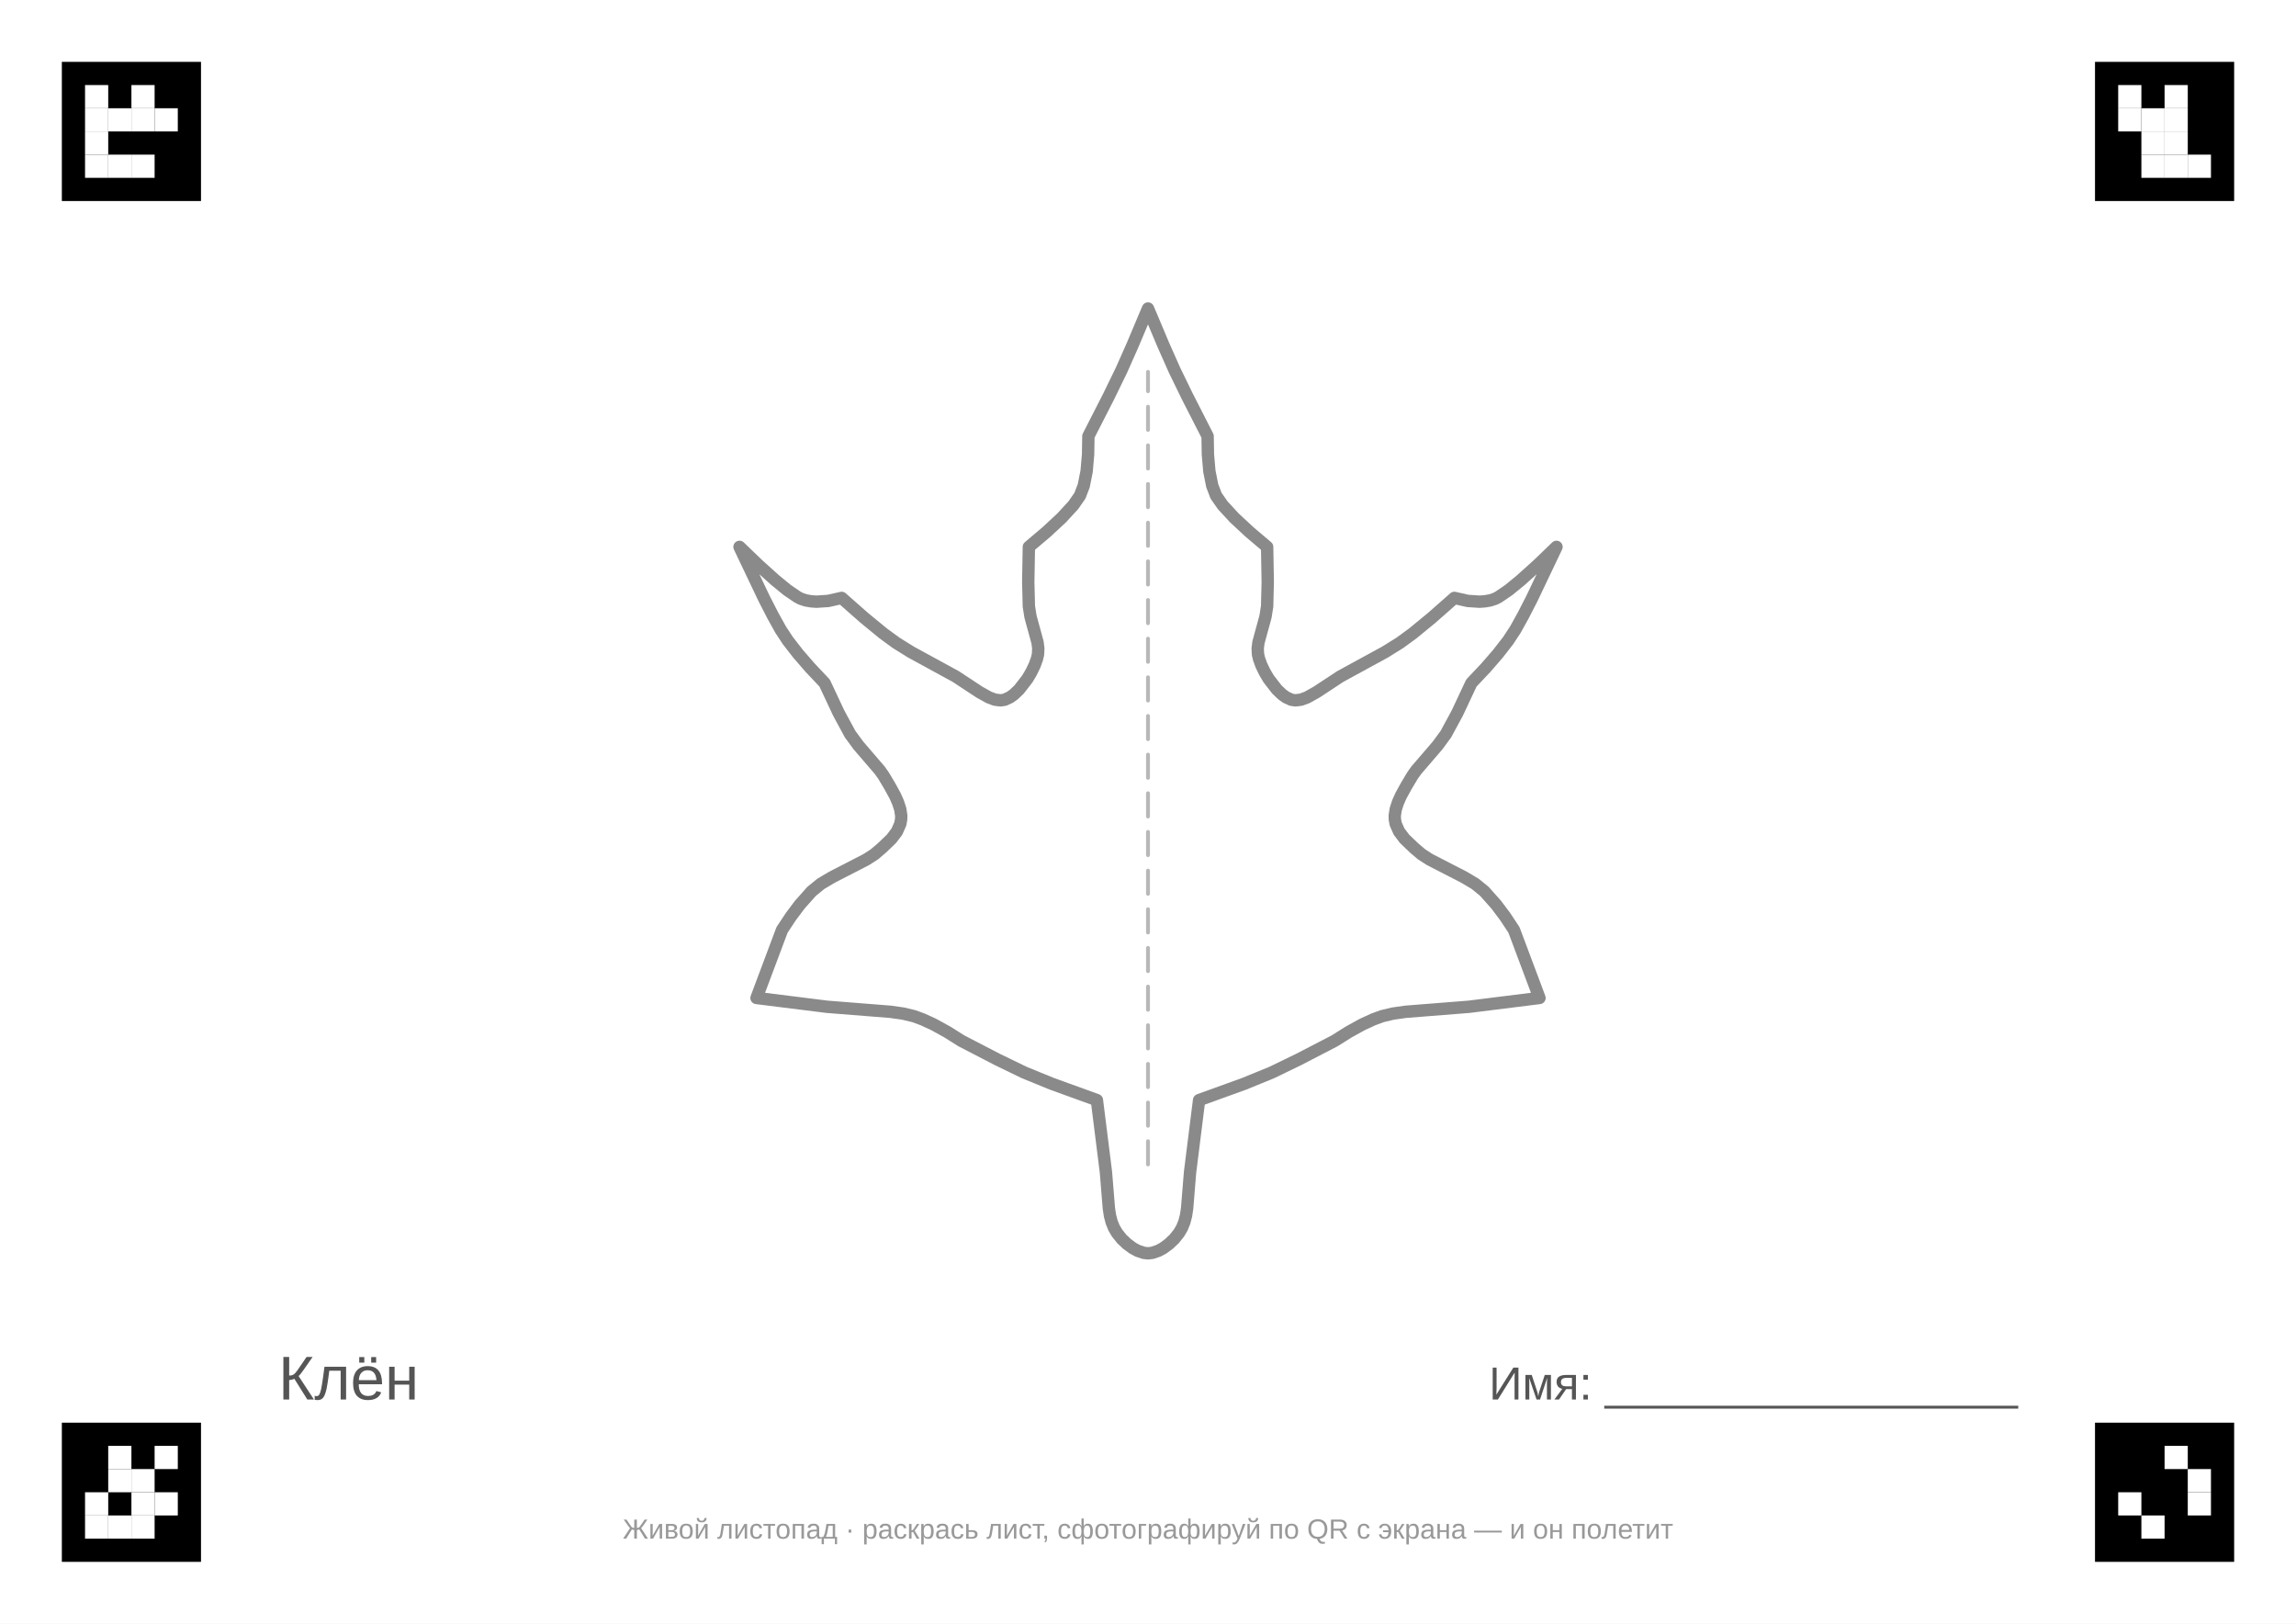
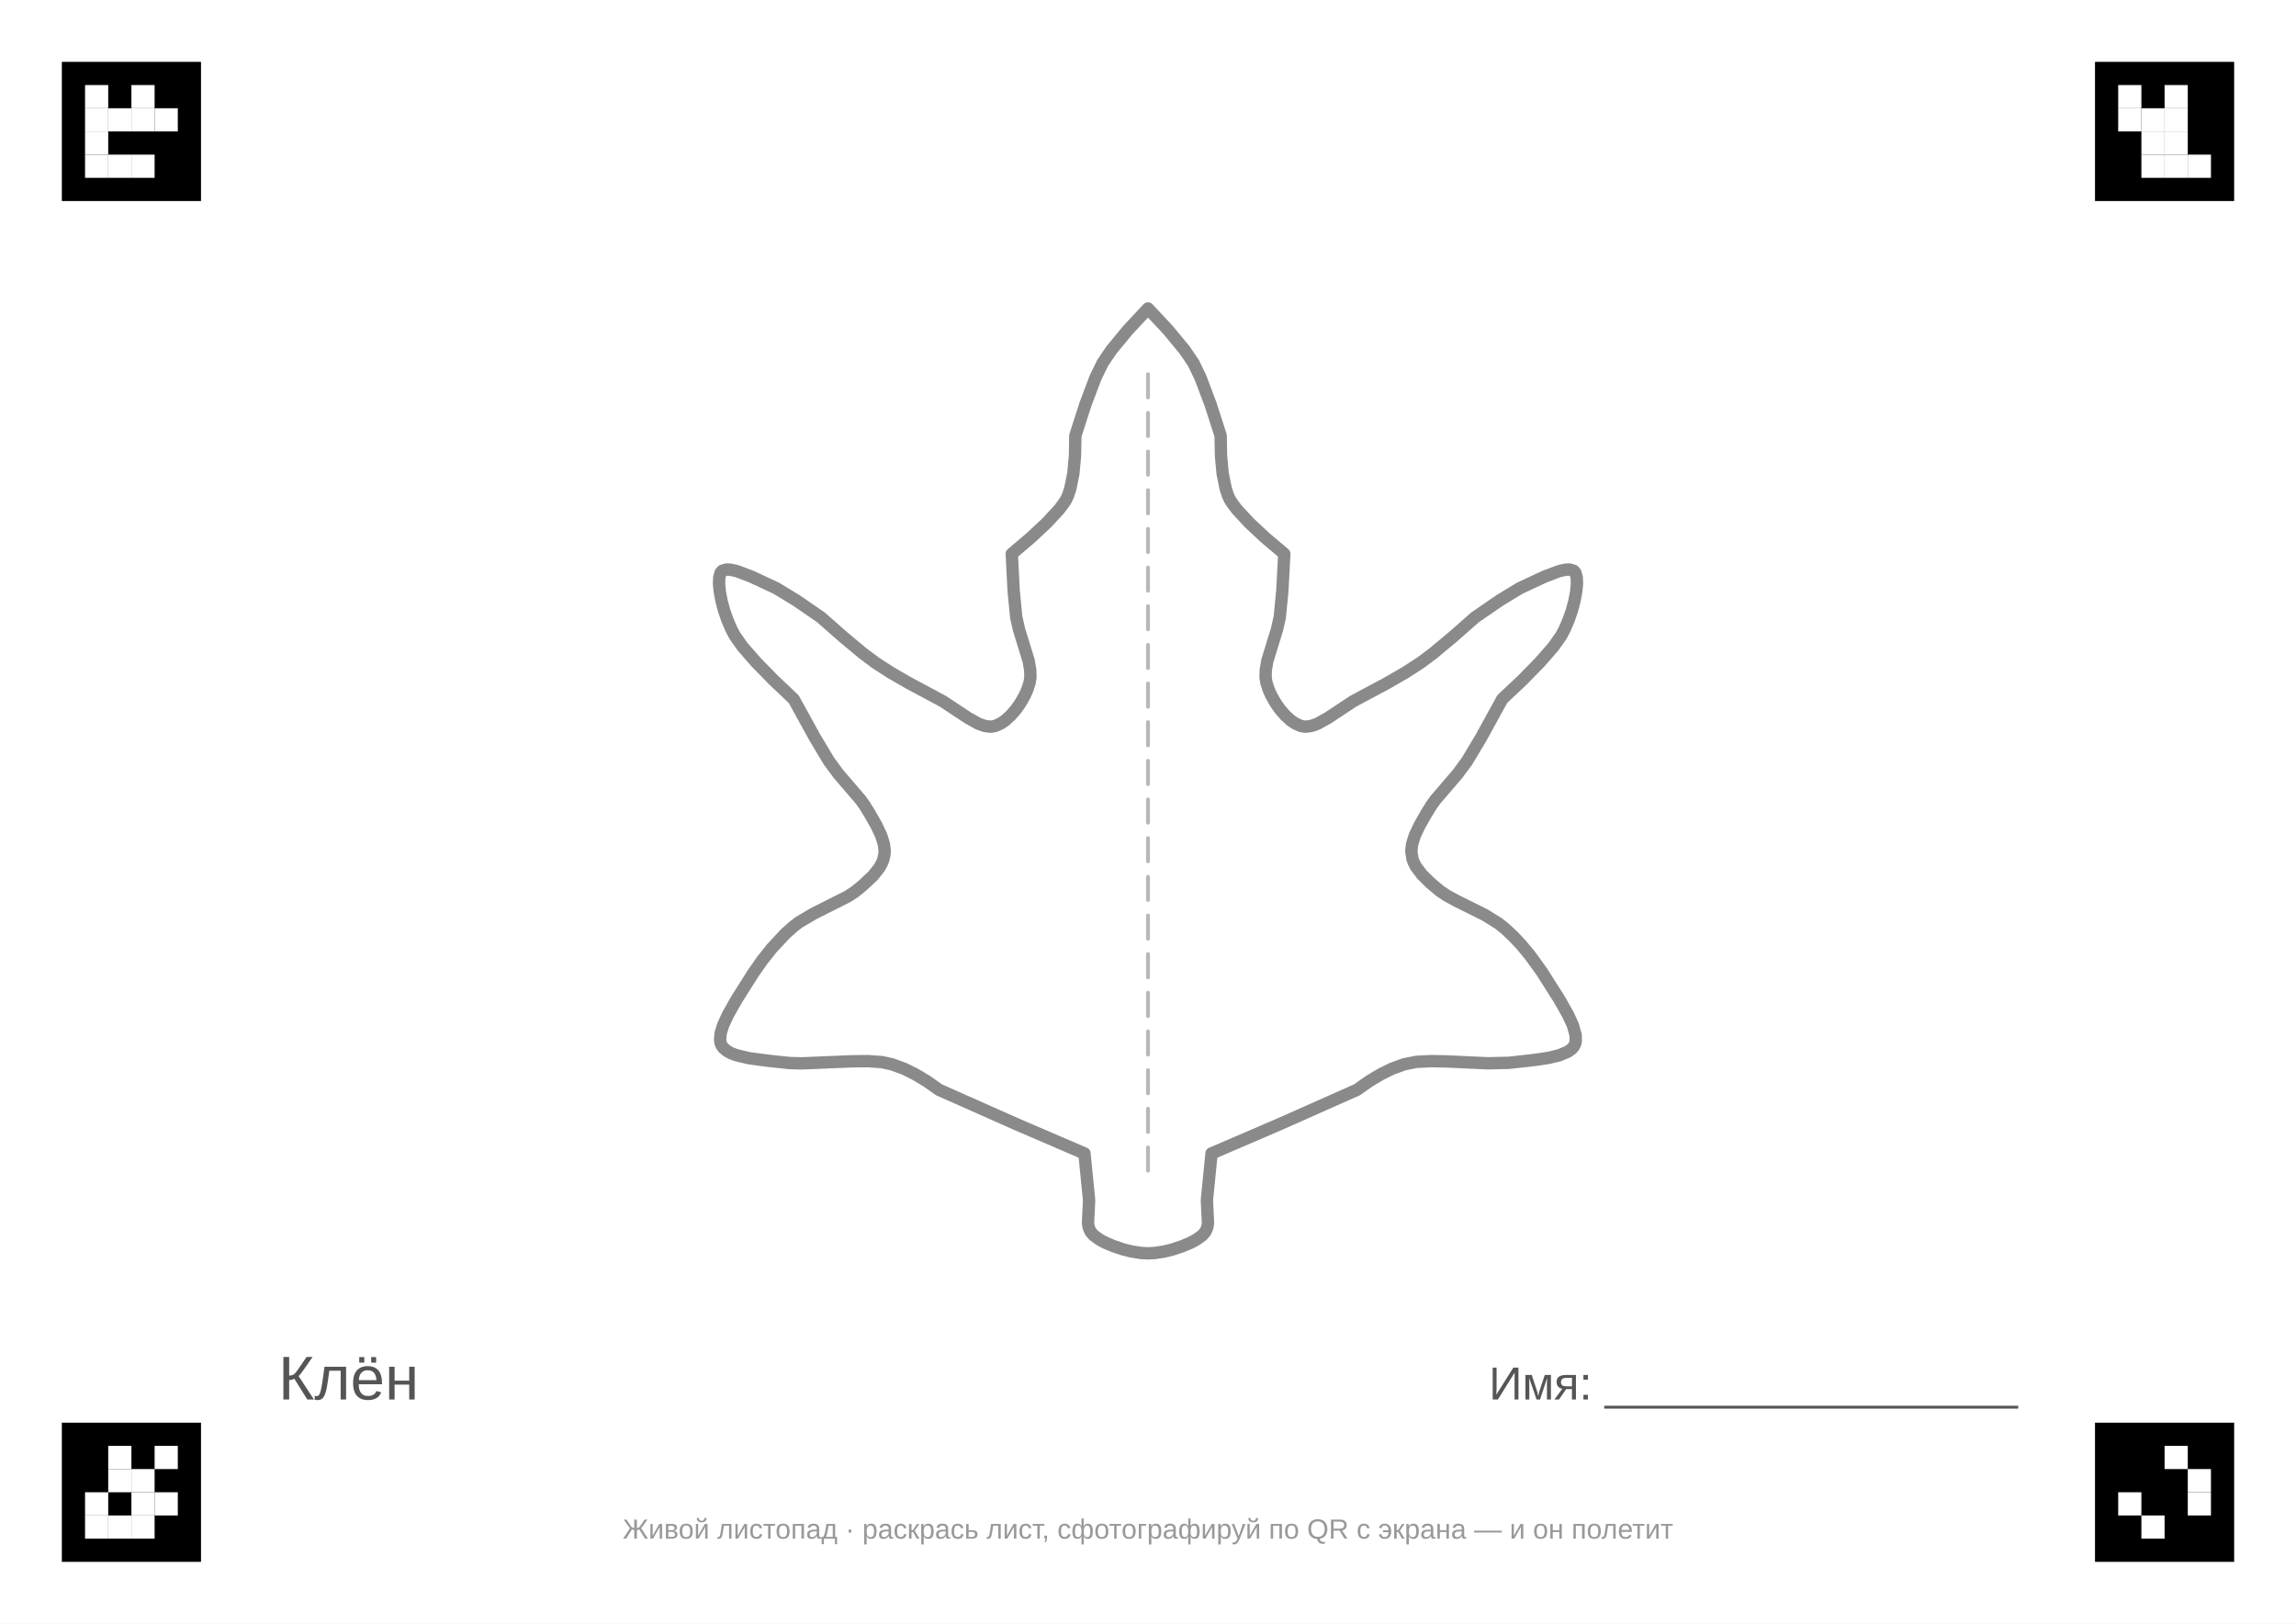
<svg xmlns="http://www.w3.org/2000/svg" viewBox="0 0 297 210" width="297mm" height="210mm">
  <rect width="297" height="210" fill="#fff" />
  <rect x="8" y="8" width="18" height="18" fill="#000" />
  <rect x="11" y="11" width="3" height="3" fill="#fff" />
  <rect x="17" y="11" width="3" height="3" fill="#fff" />
  <rect x="11" y="14" width="3" height="3" fill="#fff" />
  <rect x="14" y="14" width="3" height="3" fill="#fff" />
  <rect x="17" y="14" width="3" height="3" fill="#fff" />
  <rect x="20" y="14" width="3" height="3" fill="#fff" />
  <rect x="11" y="17" width="3" height="3" fill="#fff" />
  <rect x="11" y="20" width="3" height="3" fill="#fff" />
  <rect x="14" y="20" width="3" height="3" fill="#fff" />
  <rect x="17" y="20" width="3" height="3" fill="#fff" />
  <rect x="271" y="8" width="18" height="18" fill="#000" />
  <rect x="274" y="11" width="3" height="3" fill="#fff" />
  <rect x="280" y="11" width="3" height="3" fill="#fff" />
  <rect x="274" y="14" width="3" height="3" fill="#fff" />
  <rect x="277" y="14" width="3" height="3" fill="#fff" />
  <rect x="280" y="14" width="3" height="3" fill="#fff" />
  <rect x="277" y="17" width="3" height="3" fill="#fff" />
  <rect x="280" y="17" width="3" height="3" fill="#fff" />
  <rect x="277" y="20" width="3" height="3" fill="#fff" />
  <rect x="280" y="20" width="3" height="3" fill="#fff" />
  <rect x="283" y="20" width="3" height="3" fill="#fff" />
  <rect x="8" y="184" width="18" height="18" fill="#000" />
  <rect x="14" y="187" width="3" height="3" fill="#fff" />
  <rect x="20" y="187" width="3" height="3" fill="#fff" />
  <rect x="14" y="190" width="3" height="3" fill="#fff" />
  <rect x="17" y="190" width="3" height="3" fill="#fff" />
  <rect x="11" y="193" width="3" height="3" fill="#fff" />
  <rect x="17" y="193" width="3" height="3" fill="#fff" />
  <rect x="20" y="193" width="3" height="3" fill="#fff" />
  <rect x="11" y="196" width="3" height="3" fill="#fff" />
  <rect x="14" y="196" width="3" height="3" fill="#fff" />
  <rect x="17" y="196" width="3" height="3" fill="#fff" />
  <rect x="271" y="184" width="18" height="18" fill="#000" />
  <rect x="280" y="187" width="3" height="3" fill="#fff" />
  <rect x="283" y="190" width="3" height="3" fill="#fff" />
  <rect x="274" y="193" width="3" height="3" fill="#fff" />
  <rect x="283" y="193" width="3" height="3" fill="#fff" />
  <rect x="277" y="196" width="3" height="3" fill="#fff" />
-   <path id="contour" d="M 148.5 39.9 L 150.48 44.6 L 151.93 47.87 L 153.57 51.24 L 156.21 56.41 L 156.25 58.78 L 156.44 60.96 L 156.81 62.82 L 157.31 64.12 L 158.16 65.34 L 159.67 66.98 L 161.63 68.8 L 163.91 70.73 L 163.99 75.27 L 163.91 78.43 L 163.7 79.75 L 162.79 83.08 L 162.69 83.87 L 162.73 84.65 L 162.87 85.23 L 163.17 86.05 L 163.59 86.92 L 164.1 87.79 L 165.17 89.17 L 165.84 89.81 L 166.35 90.18 L 167.04 90.5 L 167.56 90.58 L 168.3 90.49 L 169.08 90.2 L 170.31 89.51 L 173.38 87.49 L 179.17 84.33 L 181.08 83.14 L 182.75 81.92 L 185.2 79.91 L 188.13 77.33 L 189.86 77.72 L 191.38 77.82 L 192.08 77.77 L 192.77 77.65 L 193.43 77.43 L 193.85 77.21 L 195.17 76.31 L 196.72 75.04 L 198.92 73.06 L 201.34 70.73 L 198.15 77.43 L 197.02 79.63 L 196.01 81.45 L 195.08 82.86 L 193.76 84.56 L 192.19 86.37 L 190.33 88.34 L 188.5 92.24 L 187.03 94.95 L 185.96 96.41 L 183.21 99.61 L 182.73 100.28 L 181.9 101.67 L 181.22 102.91 L 180.83 103.79 L 180.55 104.65 L 180.42 105.48 L 180.43 105.95 L 180.54 106.56 L 180.98 107.55 L 181.68 108.48 L 182.92 109.67 L 183.9 110.5 L 184.94 111.17 L 189.37 113.45 L 190.82 114.31 L 192.01 115.28 L 193.54 117 L 194.71 118.56 L 195.84 120.27 L 199.14 129.07 L 190.02 130.21 L 181.81 130.86 L 180.19 131.09 L 178.77 131.43 L 177.63 131.85 L 176.22 132.5 L 174.46 133.47 L 172.65 134.61 L 167.98 137.03 L 164.49 138.72 L 160.94 140.17 L 155.11 142.28 L 153.94 151.61 L 153.56 156.29 L 153.42 157.21 L 153.2 158.06 L 152.9 158.8 L 152.51 159.46 L 151.9 160.23 L 151.2 160.89 L 150.45 161.44 L 149.84 161.77 L 149.08 162.03 L 148.5 162.1 L 147.92 162.03 L 147.16 161.77 L 146.55 161.44 L 145.8 160.89 L 145.1 160.23 L 144.49 159.46 L 144.1 158.8 L 143.8 158.06 L 143.58 157.21 L 143.44 156.29 L 143.06 151.61 L 141.89 142.28 L 136.06 140.17 L 132.51 138.72 L 129.02 137.03 L 124.35 134.61 L 122.54 133.47 L 120.78 132.5 L 119.37 131.85 L 118.23 131.43 L 116.81 131.09 L 115.19 130.86 L 106.98 130.21 L 97.86 129.07 L 101.16 120.27 L 102.29 118.56 L 103.46 117 L 104.99 115.28 L 106.18 114.31 L 107.63 113.45 L 112.06 111.17 L 113.1 110.5 L 114.08 109.67 L 115.32 108.48 L 116.02 107.55 L 116.46 106.56 L 116.57 105.95 L 116.58 105.48 L 116.45 104.65 L 116.17 103.79 L 115.78 102.91 L 115.1 101.67 L 114.27 100.28 L 113.79 99.61 L 111.04 96.41 L 109.97 94.95 L 108.5 92.24 L 106.67 88.34 L 104.81 86.37 L 103.24 84.56 L 101.92 82.86 L 100.99 81.45 L 99.98 79.63 L 98.85 77.43 L 95.66 70.73 L 98.08 73.06 L 100.28 75.04 L 101.83 76.31 L 103.15 77.21 L 103.57 77.43 L 104.23 77.65 L 104.92 77.77 L 105.62 77.82 L 107.14 77.72 L 108.87 77.33 L 111.8 79.91 L 114.25 81.92 L 115.92 83.14 L 117.83 84.33 L 123.62 87.49 L 126.69 89.51 L 127.92 90.2 L 128.7 90.49 L 129.44 90.58 L 129.96 90.5 L 130.65 90.18 L 131.16 89.81 L 131.83 89.17 L 132.9 87.79 L 133.41 86.92 L 133.83 86.05 L 134.13 85.23 L 134.27 84.65 L 134.31 83.87 L 134.21 83.08 L 133.3 79.75 L 133.09 78.43 L 133.01 75.27 L 133.09 70.73 L 135.37 68.8 L 137.33 66.98 L 138.84 65.34 L 139.69 64.12 L 140.19 62.82 L 140.56 60.96 L 140.75 58.78 L 140.79 56.41 L 143.43 51.24 L 145.07 47.87 L 146.52 44.6 Z" fill="#fff" stroke="#8a8a8a" stroke-width="1.6" stroke-linejoin="round" />
-   <path id="vein" d="M 148.5 150.6 L 148.5 48.1" fill="none" stroke="#b8b8b8" stroke-width="0.5" stroke-dasharray="3 2" stroke-linecap="round" />
+   <path id="contour" d="M 203.79 74.08 L 203.96 74.7 L 203.99 75.55 L 203.88 76.59 L 203.66 77.75 L 203.33 78.97 L 202.9 80.2 L 202.39 81.38 L 201.96 82.2 L 200.93 83.66 L 199.17 85.67 L 196.92 87.97 L 194.32 90.42 L 191.61 95.36 L 189.78 98.42 L 188.55 100.09 L 185.66 103.46 L 185.15 104.17 L 184.48 105.26 L 183.62 106.77 L 183 108.09 L 182.66 109.19 L 182.56 110.06 L 182.7 111.04 L 182.86 111.5 L 183.17 112.1 L 183.92 113.1 L 185.07 114.23 L 186.29 115.25 L 187.14 115.82 L 188.39 116.5 L 192.05 118.32 L 193.87 119.45 L 194.76 120.17 L 195.81 121.16 L 196.8 122.22 L 197.91 123.56 L 199.43 125.66 L 201.7 129.24 L 202.84 131.25 L 203.47 132.63 L 203.82 133.88 L 203.83 134.72 L 203.72 135.07 L 203.55 135.39 L 203.3 135.67 L 202.81 136.02 L 201.72 136.48 L 200.36 136.81 L 198.49 137.09 L 195.16 137.46 L 192.46 137.52 L 187.21 137.28 L 185.11 137.24 L 183.23 137.33 L 181.63 137.65 L 180.06 138.22 L 178.59 138.95 L 177.09 139.85 L 175.53 140.95 L 165.58 145.37 L 156.72 149.18 L 156.12 155.22 L 156.26 158.21 L 156.16 158.77 L 155.94 159.28 L 155.55 159.75 L 154.8 160.3 L 154.03 160.72 L 152.9 161.19 L 151.67 161.6 L 150.66 161.85 L 149.42 162.05 L 148.5 162.1 L 147.58 162.05 L 146.34 161.85 L 145.33 161.6 L 144.1 161.19 L 142.97 160.72 L 142.2 160.3 L 141.45 159.75 L 141.06 159.28 L 140.84 158.77 L 140.74 158.21 L 140.88 155.22 L 140.28 149.18 L 131.42 145.37 L 121.47 140.95 L 119.91 139.85 L 118.41 138.95 L 116.94 138.22 L 115.37 137.65 L 114.1 137.37 L 112.29 137.24 L 110.23 137.26 L 103.71 137.53 L 102.19 137.49 L 99.5 137.21 L 96.94 136.87 L 95.28 136.48 L 94.59 136.23 L 94.02 135.91 L 93.57 135.53 L 93.36 135.24 L 93.21 134.9 L 93.15 134.52 L 93.22 133.64 L 93.53 132.63 L 94.16 131.25 L 95.3 129.24 L 97.41 125.9 L 98.56 124.25 L 99.82 122.66 L 101.6 120.75 L 102.67 119.8 L 103.37 119.27 L 105.23 118.17 L 109.62 115.96 L 110.51 115.39 L 111.6 114.51 L 112.95 113.24 L 113.74 112.24 L 114.07 111.65 L 114.25 111.2 L 114.4 110.56 L 114.44 110.06 L 114.34 109.19 L 114 108.09 L 113.38 106.77 L 112.52 105.26 L 111.85 104.17 L 111.34 103.46 L 108.45 100.09 L 107.22 98.42 L 105.39 95.36 L 102.67 90.42 L 100.08 87.97 L 97.83 85.67 L 96.07 83.66 L 95.04 82.2 L 94.61 81.38 L 94.1 80.2 L 93.67 78.97 L 93.34 77.75 L 93.12 76.59 L 93.01 75.55 L 93.04 74.7 L 93.21 74.08 L 93.45 73.81 L 93.97 73.66 L 94.48 73.68 L 95.3 73.86 L 97.18 74.57 L 100.4 76.07 L 103 77.65 L 106.2 79.85 L 109.05 82.36 L 111.66 84.53 L 113.25 85.72 L 115.25 87.01 L 117.63 88.38 L 121.95 90.69 L 125.22 92.85 L 126.54 93.59 L 127.37 93.89 L 128.15 93.99 L 128.71 93.9 L 129.45 93.57 L 130.01 93.19 L 130.74 92.53 L 131.43 91.74 L 132.04 90.86 L 132.56 89.93 L 132.88 89.22 L 133.18 88.3 L 133.29 87.63 L 133.27 86.68 L 133.05 85.43 L 131.82 81.43 L 131.46 79.85 L 131.12 76.38 L 130.88 71.63 L 133.31 69.57 L 135.4 67.62 L 137.01 65.88 L 137.62 65.07 L 137.93 64.58 L 138.16 64.07 L 138.45 63.19 L 138.85 61.21 L 139.06 58.88 L 139.1 56.35 L 140.4 52.31 L 141.71 48.84 L 142.63 46.95 L 143.76 45.27 L 145.92 42.66 L 148.5 39.9 L 151.08 42.66 L 153.24 45.27 L 154.38 46.95 L 155.29 48.84 L 156.6 52.31 L 157.9 56.35 L 157.94 58.88 L 158.15 61.21 L 158.55 63.19 L 158.84 64.07 L 159.07 64.58 L 159.38 65.07 L 159.99 65.88 L 161.6 67.62 L 163.69 69.57 L 166.13 71.63 L 165.88 76.38 L 165.54 79.85 L 165.18 81.43 L 163.95 85.43 L 163.73 86.68 L 163.71 87.63 L 163.82 88.3 L 164.12 89.22 L 164.44 89.93 L 164.96 90.86 L 165.57 91.74 L 166.26 92.53 L 166.99 93.19 L 167.55 93.57 L 168.29 93.9 L 168.85 93.99 L 169.63 93.89 L 170.46 93.59 L 171.78 92.85 L 175.05 90.69 L 179.37 88.38 L 181.75 87.01 L 183.75 85.72 L 185.34 84.53 L 187.95 82.36 L 190.8 79.85 L 194 77.65 L 196.6 76.07 L 199.82 74.57 L 201.7 73.86 L 202.52 73.68 L 203.03 73.66 L 203.55 73.81 Z" fill="#fff" stroke="#8a8a8a" stroke-width="1.6" stroke-linejoin="round" />
+   <path id="vein" d="M 148.5 151.4 L 148.5 48.25" fill="none" stroke="#b8b8b8" stroke-width="0.5" stroke-dasharray="3 2" stroke-linecap="round" />
  <text x="36" y="181" font-family="Arial, Helvetica, sans-serif" font-size="8" fill="#555">Клён</text>
  <text x="261" y="181" font-family="Arial, Helvetica, sans-serif" font-size="6" fill="#555" text-anchor="end">Имя: ________________</text>
  <text x="148.5" y="199" font-family="Arial, Helvetica, sans-serif" font-size="3.6" fill="#999" text-anchor="middle">Живой листопад · раскрась лист, сфотографируй по QR с экрана — и он полетит</text>
</svg>
